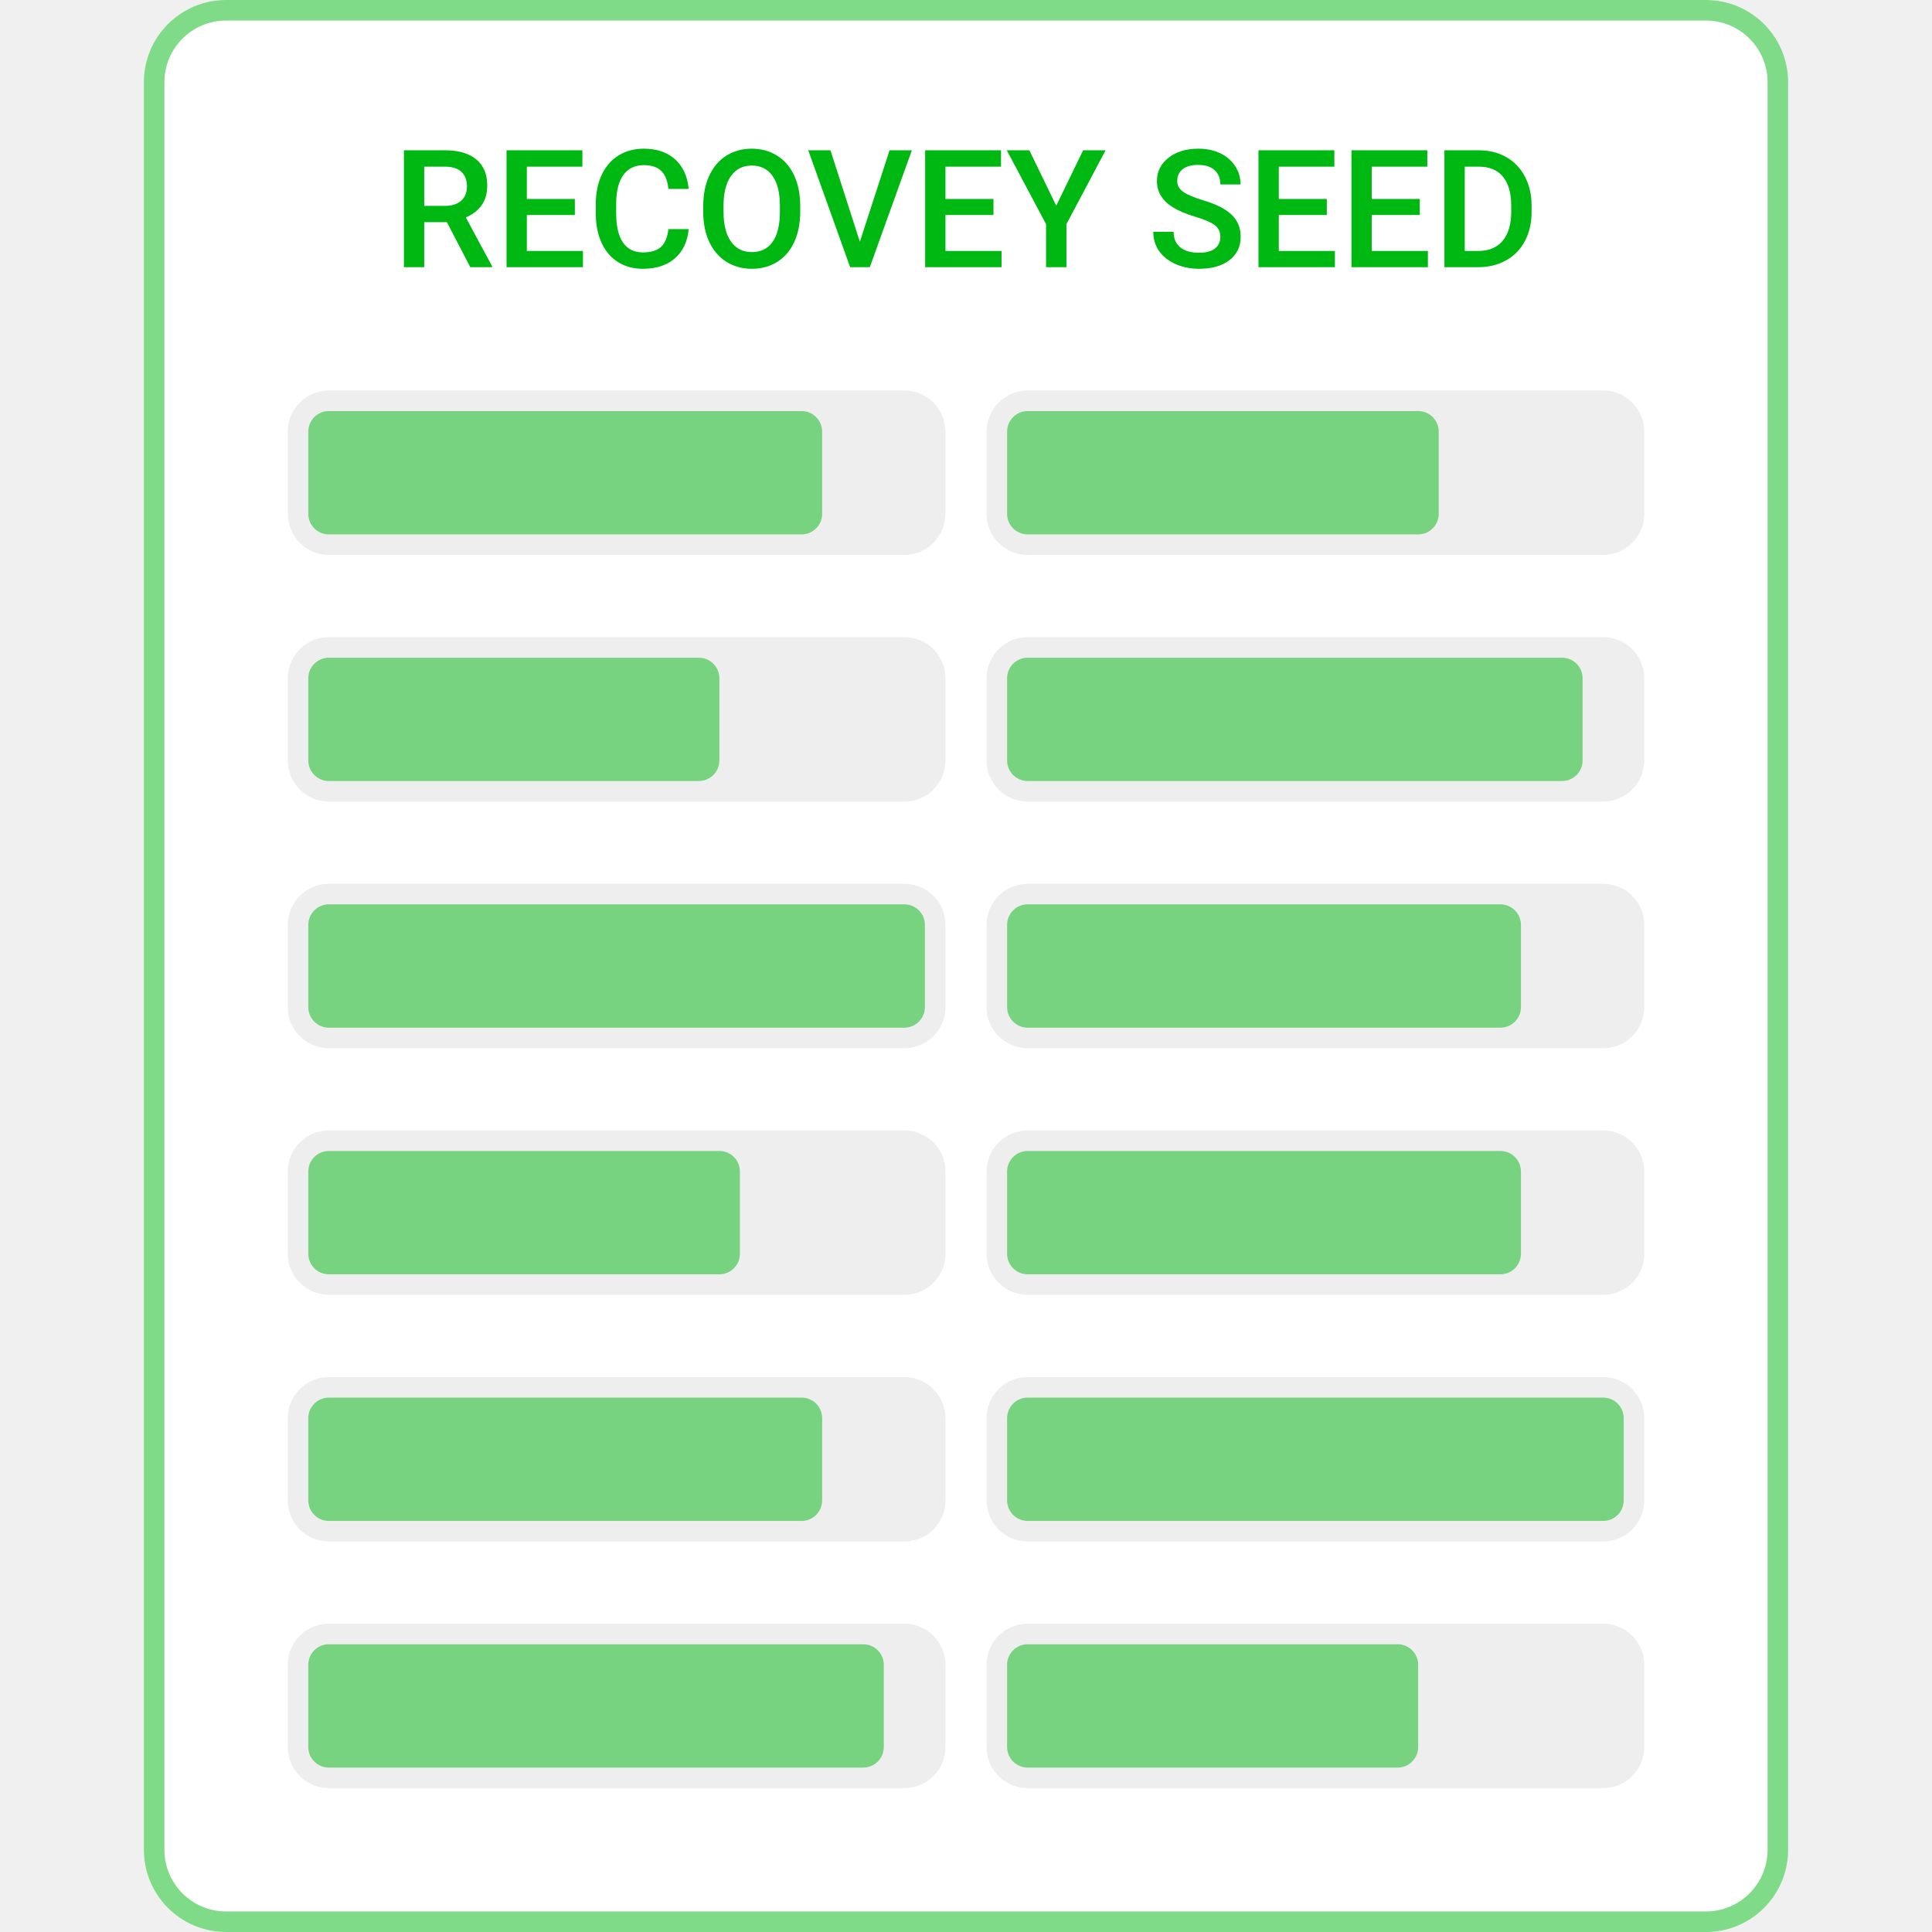
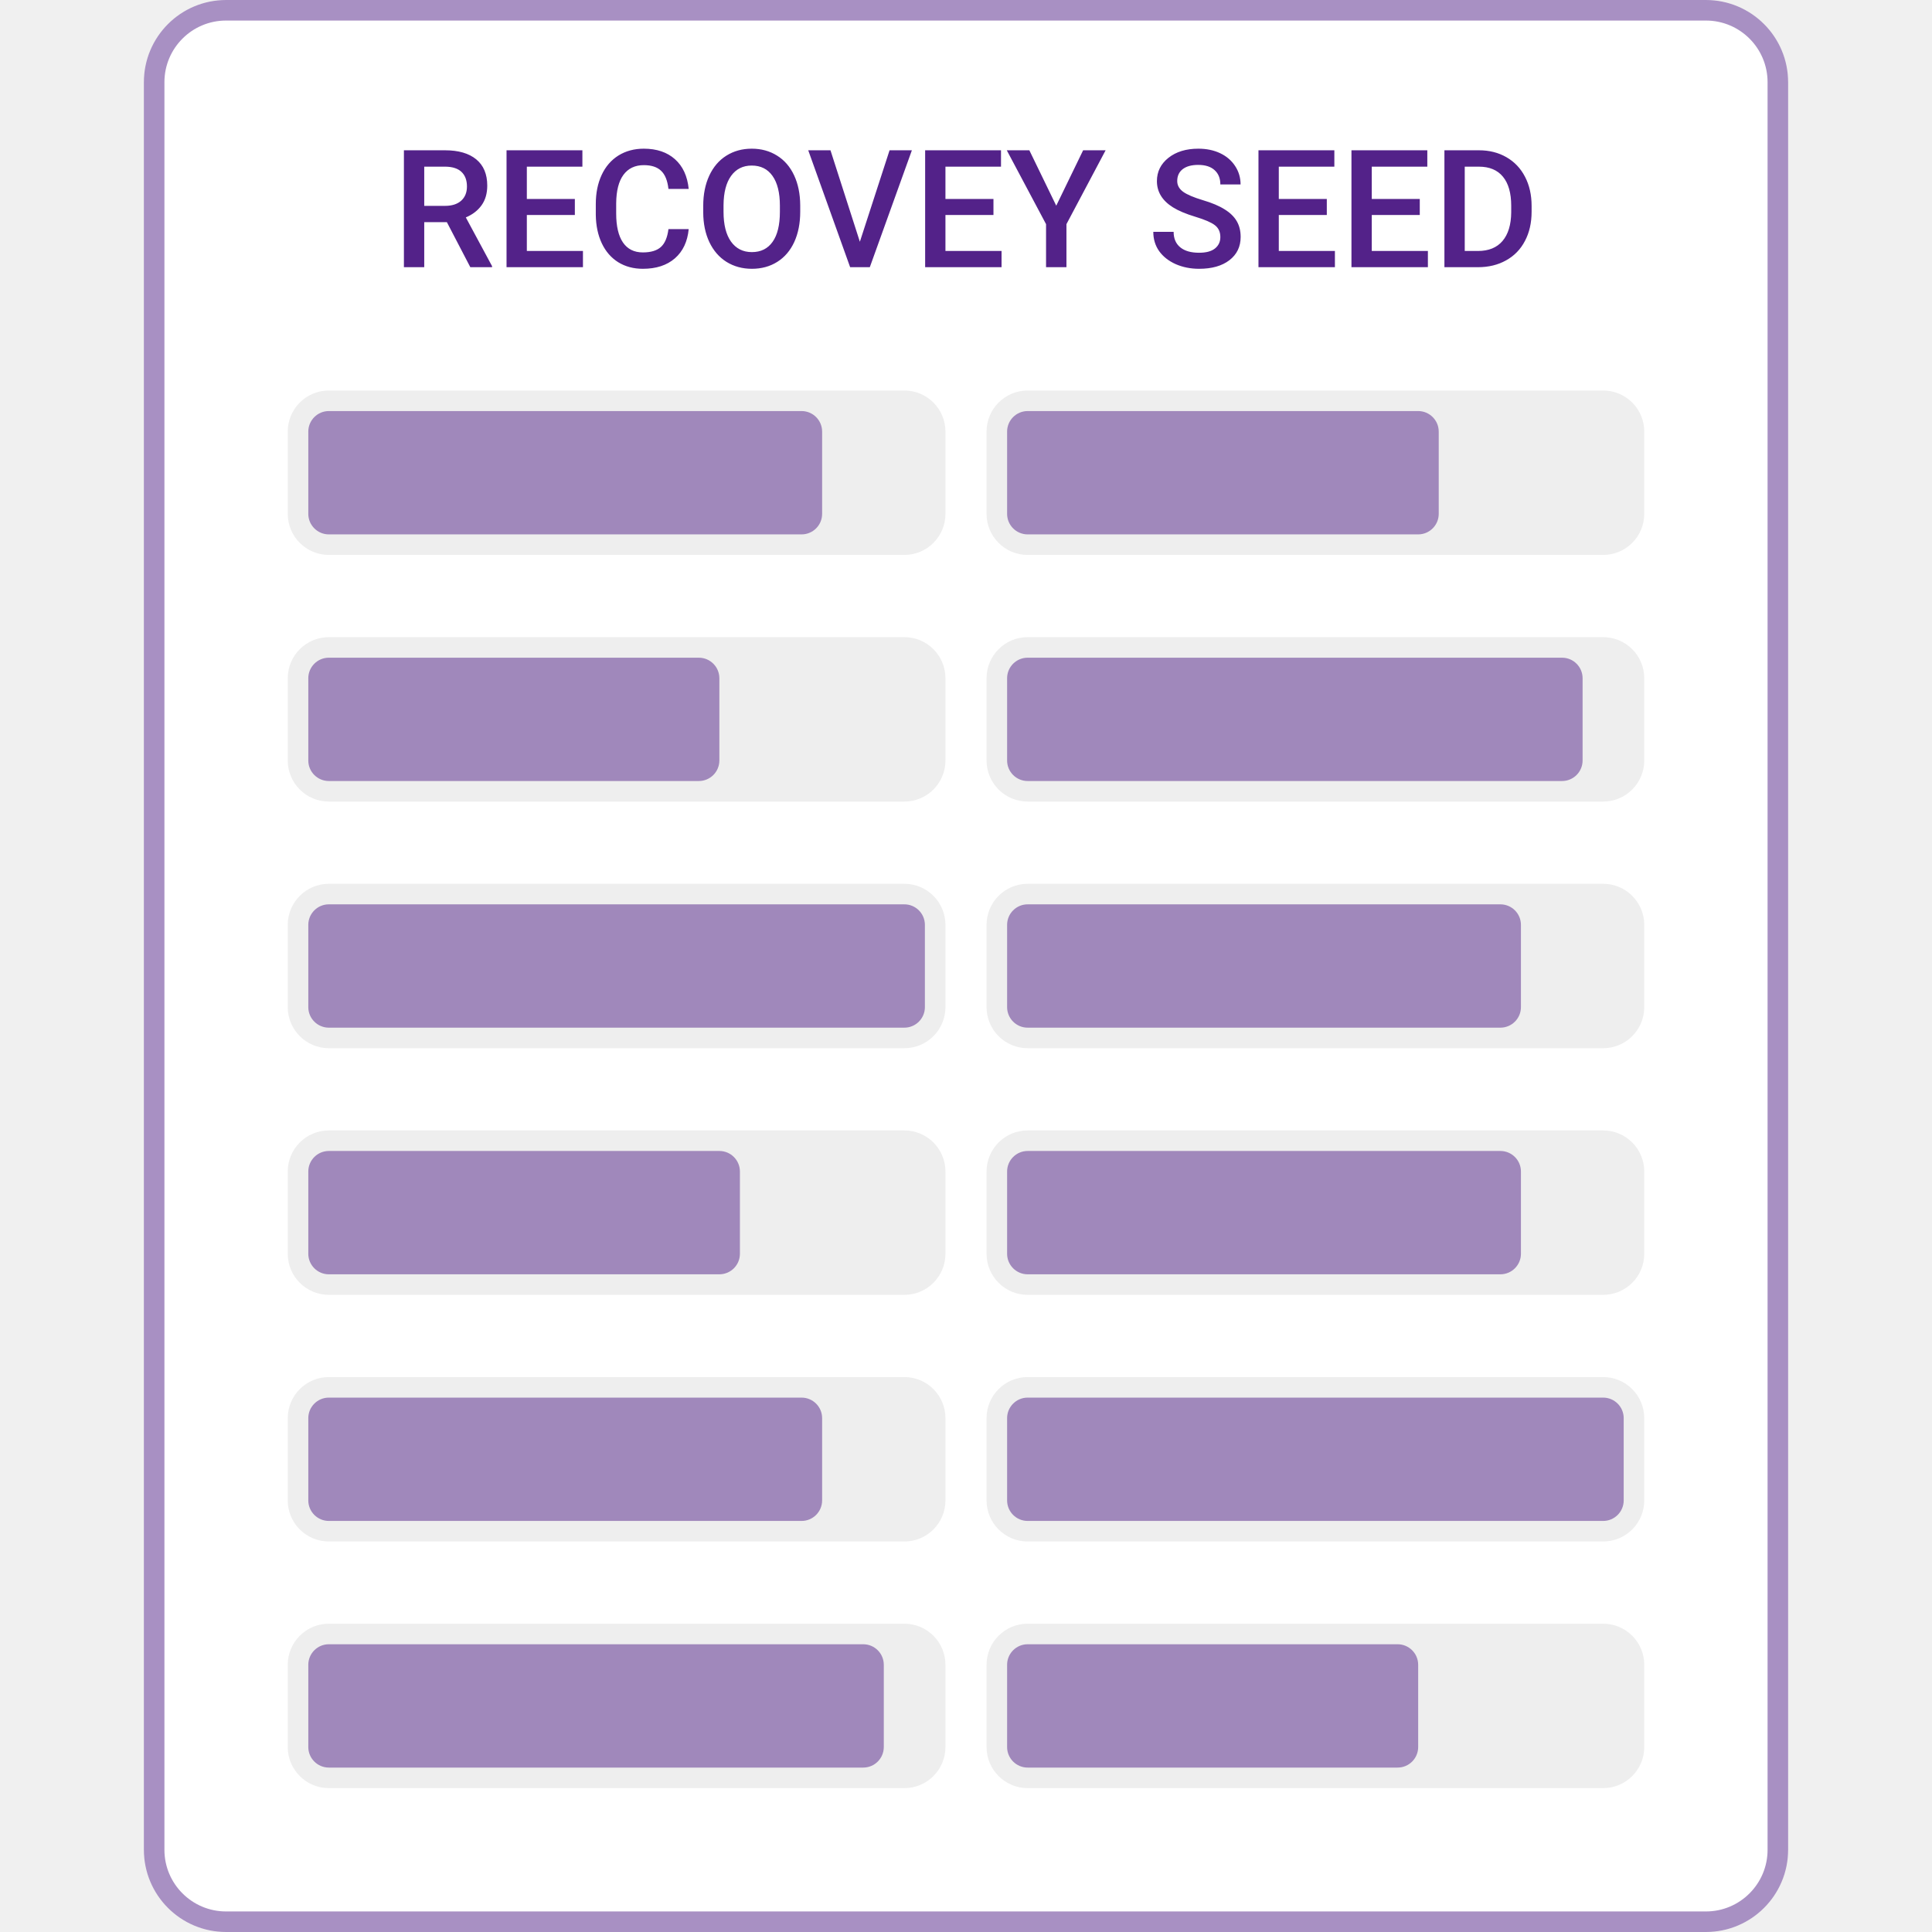
<svg xmlns="http://www.w3.org/2000/svg" width="94" height="94" viewBox="0 0 94 94" fill="none">
  <rect x="7" width="80" height="94" rx="4" fill="white" />
-   <rect x="7.5" y="0.5" width="79" height="93" rx="3.5" stroke="#00B812" stroke-opacity="0.5" />
-   <path d="M21.742 10.809H20.641V13H19.652V7.312H21.652C22.309 7.312 22.815 7.46 23.172 7.754C23.529 8.048 23.707 8.474 23.707 9.031C23.707 9.411 23.615 9.73 23.43 9.988C23.247 10.243 22.992 10.44 22.664 10.578L23.941 12.949V13H22.883L21.742 10.809ZM20.641 10.016H21.656C21.99 10.016 22.25 9.932 22.438 9.766C22.625 9.596 22.719 9.366 22.719 9.074C22.719 8.77 22.631 8.534 22.457 8.367C22.285 8.201 22.027 8.115 21.684 8.109H20.641V10.016ZM27.969 10.461H25.633V12.211H28.363V13H24.645V7.312H28.336V8.109H25.633V9.68H27.969V10.461ZM33.508 11.148C33.45 11.755 33.227 12.229 32.836 12.57C32.445 12.909 31.926 13.078 31.277 13.078C30.824 13.078 30.424 12.971 30.078 12.758C29.734 12.542 29.469 12.236 29.281 11.84C29.094 11.444 28.996 10.984 28.988 10.461V9.93C28.988 9.393 29.083 8.921 29.273 8.512C29.463 8.103 29.736 7.788 30.09 7.566C30.447 7.345 30.858 7.234 31.324 7.234C31.952 7.234 32.457 7.405 32.84 7.746C33.223 8.087 33.445 8.569 33.508 9.191H32.523C32.477 8.783 32.357 8.488 32.164 8.309C31.974 8.126 31.694 8.035 31.324 8.035C30.895 8.035 30.564 8.193 30.332 8.508C30.103 8.82 29.986 9.28 29.98 9.887V10.391C29.98 11.005 30.09 11.474 30.309 11.797C30.53 12.12 30.853 12.281 31.277 12.281C31.665 12.281 31.957 12.194 32.152 12.02C32.348 11.845 32.471 11.555 32.523 11.148H33.508ZM38.934 10.305C38.934 10.862 38.837 11.352 38.645 11.773C38.452 12.193 38.176 12.516 37.816 12.742C37.46 12.966 37.048 13.078 36.582 13.078C36.121 13.078 35.71 12.966 35.348 12.742C34.988 12.516 34.71 12.194 34.512 11.777C34.316 11.361 34.217 10.88 34.215 10.336V10.016C34.215 9.461 34.312 8.971 34.508 8.547C34.706 8.122 34.983 7.798 35.34 7.574C35.699 7.348 36.111 7.234 36.574 7.234C37.038 7.234 37.448 7.346 37.805 7.57C38.164 7.792 38.441 8.112 38.637 8.531C38.832 8.948 38.931 9.434 38.934 9.988V10.305ZM37.945 10.008C37.945 9.378 37.825 8.895 37.586 8.559C37.349 8.223 37.012 8.055 36.574 8.055C36.147 8.055 35.812 8.223 35.57 8.559C35.331 8.892 35.208 9.365 35.203 9.977V10.305C35.203 10.93 35.324 11.413 35.566 11.754C35.811 12.095 36.15 12.266 36.582 12.266C37.02 12.266 37.355 12.099 37.59 11.766C37.827 11.432 37.945 10.945 37.945 10.305V10.008ZM41.836 11.762L43.281 7.312H44.367L42.32 13H41.363L39.324 7.312H40.406L41.836 11.762ZM48.336 10.461H46V12.211H48.73V13H45.012V7.312H48.703V8.109H46V9.68H48.336V10.461ZM51.391 10.008L52.699 7.312H53.793L51.887 10.906V13H50.895V10.906L48.984 7.312H50.082L51.391 10.008ZM59.375 11.535C59.375 11.285 59.286 11.092 59.109 10.957C58.935 10.822 58.618 10.685 58.16 10.547C57.702 10.409 57.337 10.255 57.066 10.086C56.548 9.76 56.289 9.336 56.289 8.812C56.289 8.354 56.475 7.977 56.848 7.68C57.223 7.383 57.708 7.234 58.305 7.234C58.7 7.234 59.053 7.307 59.363 7.453C59.673 7.599 59.917 7.807 60.094 8.078C60.271 8.346 60.359 8.645 60.359 8.973H59.375C59.375 8.676 59.281 8.444 59.094 8.277C58.909 8.108 58.643 8.023 58.297 8.023C57.974 8.023 57.723 8.092 57.543 8.23C57.366 8.368 57.277 8.561 57.277 8.809C57.277 9.017 57.374 9.191 57.566 9.332C57.759 9.47 58.077 9.605 58.52 9.738C58.962 9.868 59.318 10.018 59.586 10.188C59.854 10.354 60.051 10.547 60.176 10.766C60.301 10.982 60.363 11.236 60.363 11.527C60.363 12.001 60.181 12.379 59.816 12.66C59.454 12.939 58.962 13.078 58.34 13.078C57.928 13.078 57.55 13.003 57.203 12.852C56.859 12.698 56.591 12.487 56.398 12.219C56.208 11.95 56.113 11.638 56.113 11.281H57.102C57.102 11.604 57.208 11.854 57.422 12.031C57.635 12.208 57.941 12.297 58.34 12.297C58.684 12.297 58.941 12.228 59.113 12.09C59.288 11.949 59.375 11.764 59.375 11.535ZM64.555 10.461H62.219V12.211H64.949V13H61.23V7.312H64.922V8.109H62.219V9.68H64.555V10.461ZM69.078 10.461H66.742V12.211H69.473V13H65.754V7.312H69.445V8.109H66.742V9.68H69.078V10.461ZM70.277 13V7.312H71.957C72.46 7.312 72.905 7.424 73.293 7.648C73.684 7.872 73.986 8.19 74.199 8.602C74.413 9.013 74.519 9.484 74.519 10.016V10.301C74.519 10.84 74.412 11.314 74.195 11.723C73.982 12.132 73.676 12.447 73.277 12.668C72.882 12.889 72.427 13 71.914 13H70.277ZM71.266 8.109V12.211H71.91C72.428 12.211 72.826 12.05 73.102 11.727C73.38 11.401 73.522 10.935 73.527 10.328V10.012C73.527 9.395 73.393 8.923 73.125 8.598C72.857 8.272 72.467 8.109 71.957 8.109H71.266Z" fill="#00B812" />
+   <rect x="7.5" y="0.5" width="79" height="93" rx="3.5" stroke="#532289" stroke-opacity="0.5" />
+   <path d="M21.742 10.809H20.641V13H19.652V7.312H21.652C22.309 7.312 22.815 7.46 23.172 7.754C23.529 8.048 23.707 8.474 23.707 9.031C23.707 9.411 23.615 9.73 23.43 9.988C23.247 10.243 22.992 10.44 22.664 10.578L23.941 12.949V13H22.883L21.742 10.809ZM20.641 10.016H21.656C21.99 10.016 22.25 9.932 22.438 9.766C22.625 9.596 22.719 9.366 22.719 9.074C22.719 8.77 22.631 8.534 22.457 8.367C22.285 8.201 22.027 8.115 21.684 8.109H20.641V10.016ZM27.969 10.461H25.633V12.211H28.363V13H24.645V7.312H28.336V8.109H25.633V9.68H27.969V10.461ZM33.508 11.148C33.45 11.755 33.227 12.229 32.836 12.57C32.445 12.909 31.926 13.078 31.277 13.078C30.824 13.078 30.424 12.971 30.078 12.758C29.734 12.542 29.469 12.236 29.281 11.84C29.094 11.444 28.996 10.984 28.988 10.461V9.93C28.988 9.393 29.083 8.921 29.273 8.512C29.463 8.103 29.736 7.788 30.09 7.566C30.447 7.345 30.858 7.234 31.324 7.234C31.952 7.234 32.457 7.405 32.84 7.746C33.223 8.087 33.445 8.569 33.508 9.191H32.523C32.477 8.783 32.357 8.488 32.164 8.309C31.974 8.126 31.694 8.035 31.324 8.035C30.895 8.035 30.564 8.193 30.332 8.508C30.103 8.82 29.986 9.28 29.98 9.887V10.391C29.98 11.005 30.09 11.474 30.309 11.797C30.53 12.12 30.853 12.281 31.277 12.281C31.665 12.281 31.957 12.194 32.152 12.02C32.348 11.845 32.471 11.555 32.523 11.148H33.508ZM38.934 10.305C38.934 10.862 38.837 11.352 38.645 11.773C38.452 12.193 38.176 12.516 37.816 12.742C37.46 12.966 37.048 13.078 36.582 13.078C36.121 13.078 35.71 12.966 35.348 12.742C34.988 12.516 34.71 12.194 34.512 11.777C34.316 11.361 34.217 10.88 34.215 10.336V10.016C34.215 9.461 34.312 8.971 34.508 8.547C34.706 8.122 34.983 7.798 35.34 7.574C35.699 7.348 36.111 7.234 36.574 7.234C37.038 7.234 37.448 7.346 37.805 7.57C38.164 7.792 38.441 8.112 38.637 8.531C38.832 8.948 38.931 9.434 38.934 9.988V10.305ZM37.945 10.008C37.945 9.378 37.825 8.895 37.586 8.559C37.349 8.223 37.012 8.055 36.574 8.055C36.147 8.055 35.812 8.223 35.57 8.559C35.331 8.892 35.208 9.365 35.203 9.977V10.305C35.203 10.93 35.324 11.413 35.566 11.754C35.811 12.095 36.15 12.266 36.582 12.266C37.02 12.266 37.355 12.099 37.59 11.766C37.827 11.432 37.945 10.945 37.945 10.305V10.008ZM41.836 11.762L43.281 7.312H44.367L42.32 13H41.363L39.324 7.312H40.406L41.836 11.762ZM48.336 10.461H46V12.211H48.73V13H45.012V7.312H48.703V8.109H46V9.68H48.336V10.461ZM51.391 10.008L52.699 7.312H53.793L51.887 10.906V13H50.895V10.906L48.984 7.312H50.082L51.391 10.008ZM59.375 11.535C59.375 11.285 59.286 11.092 59.109 10.957C58.935 10.822 58.618 10.685 58.16 10.547C57.702 10.409 57.337 10.255 57.066 10.086C56.548 9.76 56.289 9.336 56.289 8.812C56.289 8.354 56.475 7.977 56.848 7.68C57.223 7.383 57.708 7.234 58.305 7.234C58.7 7.234 59.053 7.307 59.363 7.453C59.673 7.599 59.917 7.807 60.094 8.078C60.271 8.346 60.359 8.645 60.359 8.973H59.375C59.375 8.676 59.281 8.444 59.094 8.277C58.909 8.108 58.643 8.023 58.297 8.023C57.974 8.023 57.723 8.092 57.543 8.23C57.366 8.368 57.277 8.561 57.277 8.809C57.277 9.017 57.374 9.191 57.566 9.332C57.759 9.47 58.077 9.605 58.52 9.738C58.962 9.868 59.318 10.018 59.586 10.188C59.854 10.354 60.051 10.547 60.176 10.766C60.301 10.982 60.363 11.236 60.363 11.527C60.363 12.001 60.181 12.379 59.816 12.66C59.454 12.939 58.962 13.078 58.34 13.078C57.928 13.078 57.55 13.003 57.203 12.852C56.859 12.698 56.591 12.487 56.398 12.219C56.208 11.95 56.113 11.638 56.113 11.281H57.102C57.102 11.604 57.208 11.854 57.422 12.031C57.635 12.208 57.941 12.297 58.34 12.297C58.684 12.297 58.941 12.228 59.113 12.09C59.288 11.949 59.375 11.764 59.375 11.535ZM64.555 10.461H62.219V12.211H64.949V13H61.23V7.312H64.922V8.109H62.219V9.68H64.555V10.461ZM69.078 10.461H66.742V12.211H69.473V13H65.754V7.312H69.445V8.109H66.742V9.68H69.078V10.461ZM70.277 13V7.312H71.957C72.46 7.312 72.905 7.424 73.293 7.648C73.684 7.872 73.986 8.19 74.199 8.602C74.413 9.013 74.519 9.484 74.519 10.016V10.301C74.519 10.84 74.412 11.314 74.195 11.723C73.982 12.132 73.676 12.447 73.277 12.668C72.882 12.889 72.427 13 71.914 13H70.277ZM71.266 8.109V12.211H71.91C72.428 12.211 72.826 12.05 73.102 11.727C73.38 11.401 73.522 10.935 73.527 10.328V10.012C73.527 9.395 73.393 8.923 73.125 8.598C72.857 8.272 72.467 8.109 71.957 8.109H71.266Z" fill="#532289" />
  <rect x="14" y="19" width="32" height="8" rx="2" fill="#EEEEEE" />
  <rect x="14" y="31" width="32" height="8" rx="2" fill="#EEEEEE" />
  <rect x="14" y="43" width="32" height="8" rx="2" fill="#EEEEEE" />
  <rect x="14" y="55" width="32" height="8" rx="2" fill="#EEEEEE" />
  <rect x="14" y="67" width="32" height="8" rx="2" fill="#EEEEEE" />
  <rect x="14" y="79" width="32" height="8" rx="2" fill="#EEEEEE" />
  <rect x="48" y="19" width="32" height="8" rx="2" fill="#EEEEEE" />
  <rect x="48" y="31" width="32" height="8" rx="2" fill="#EEEEEE" />
  <rect x="48" y="43" width="32" height="8" rx="2" fill="#EEEEEE" />
  <rect x="48" y="55" width="32" height="8" rx="2" fill="#EEEEEE" />
  <rect x="48" y="67" width="32" height="8" rx="2" fill="#EEEEEE" />
  <rect x="48" y="79" width="32" height="8" rx="2" fill="#EEEEEE" />
-   <rect x="15" y="20" width="25" height="6" rx="1" fill="#00B812" fill-opacity="0.5" />
-   <rect x="49" y="56" width="25" height="6" rx="1" fill="#00B812" fill-opacity="0.5" />
-   <rect x="15" y="32" width="20" height="6" rx="1" fill="#00B812" fill-opacity="0.5" />
-   <rect x="49" y="80" width="20" height="6" rx="1" fill="#00B812" fill-opacity="0.5" />
-   <rect x="15" y="44" width="30" height="6" rx="1" fill="#00B812" fill-opacity="0.5" />
-   <rect x="49" y="68" width="30" height="6" rx="1" fill="#00B812" fill-opacity="0.5" />
-   <rect x="15" y="56" width="21" height="6" rx="1" fill="#00B812" fill-opacity="0.5" />
-   <rect x="49" y="20" width="21" height="6" rx="1" fill="#00B812" fill-opacity="0.5" />
-   <rect x="15" y="68" width="25" height="6" rx="1" fill="#00B812" fill-opacity="0.5" />
-   <rect x="49" y="44" width="25" height="6" rx="1" fill="#00B812" fill-opacity="0.5" />
-   <rect x="15" y="80" width="28" height="6" rx="1" fill="#00B812" fill-opacity="0.5" />
-   <rect x="49" y="32" width="28" height="6" rx="1" fill="#00B812" fill-opacity="0.5" />
+   <rect x="15" y="20" width="25" height="6" rx="1" fill="#532289" fill-opacity="0.5" />
+   <rect x="49" y="56" width="25" height="6" rx="1" fill="#532289" fill-opacity="0.5" />
+   <rect x="15" y="32" width="20" height="6" rx="1" fill="#532289" fill-opacity="0.5" />
+   <rect x="49" y="80" width="20" height="6" rx="1" fill="#532289" fill-opacity="0.5" />
+   <rect x="15" y="44" width="30" height="6" rx="1" fill="#532289" fill-opacity="0.5" />
+   <rect x="49" y="68" width="30" height="6" rx="1" fill="#532289" fill-opacity="0.5" />
+   <rect x="15" y="56" width="21" height="6" rx="1" fill="#532289" fill-opacity="0.5" />
+   <rect x="49" y="20" width="21" height="6" rx="1" fill="#532289" fill-opacity="0.5" />
+   <rect x="15" y="68" width="25" height="6" rx="1" fill="#532289" fill-opacity="0.5" />
+   <rect x="49" y="44" width="25" height="6" rx="1" fill="#532289" fill-opacity="0.5" />
+   <rect x="15" y="80" width="28" height="6" rx="1" fill="#532289" fill-opacity="0.5" />
+   <rect x="49" y="32" width="28" height="6" rx="1" fill="#532289" fill-opacity="0.5" />
</svg>
